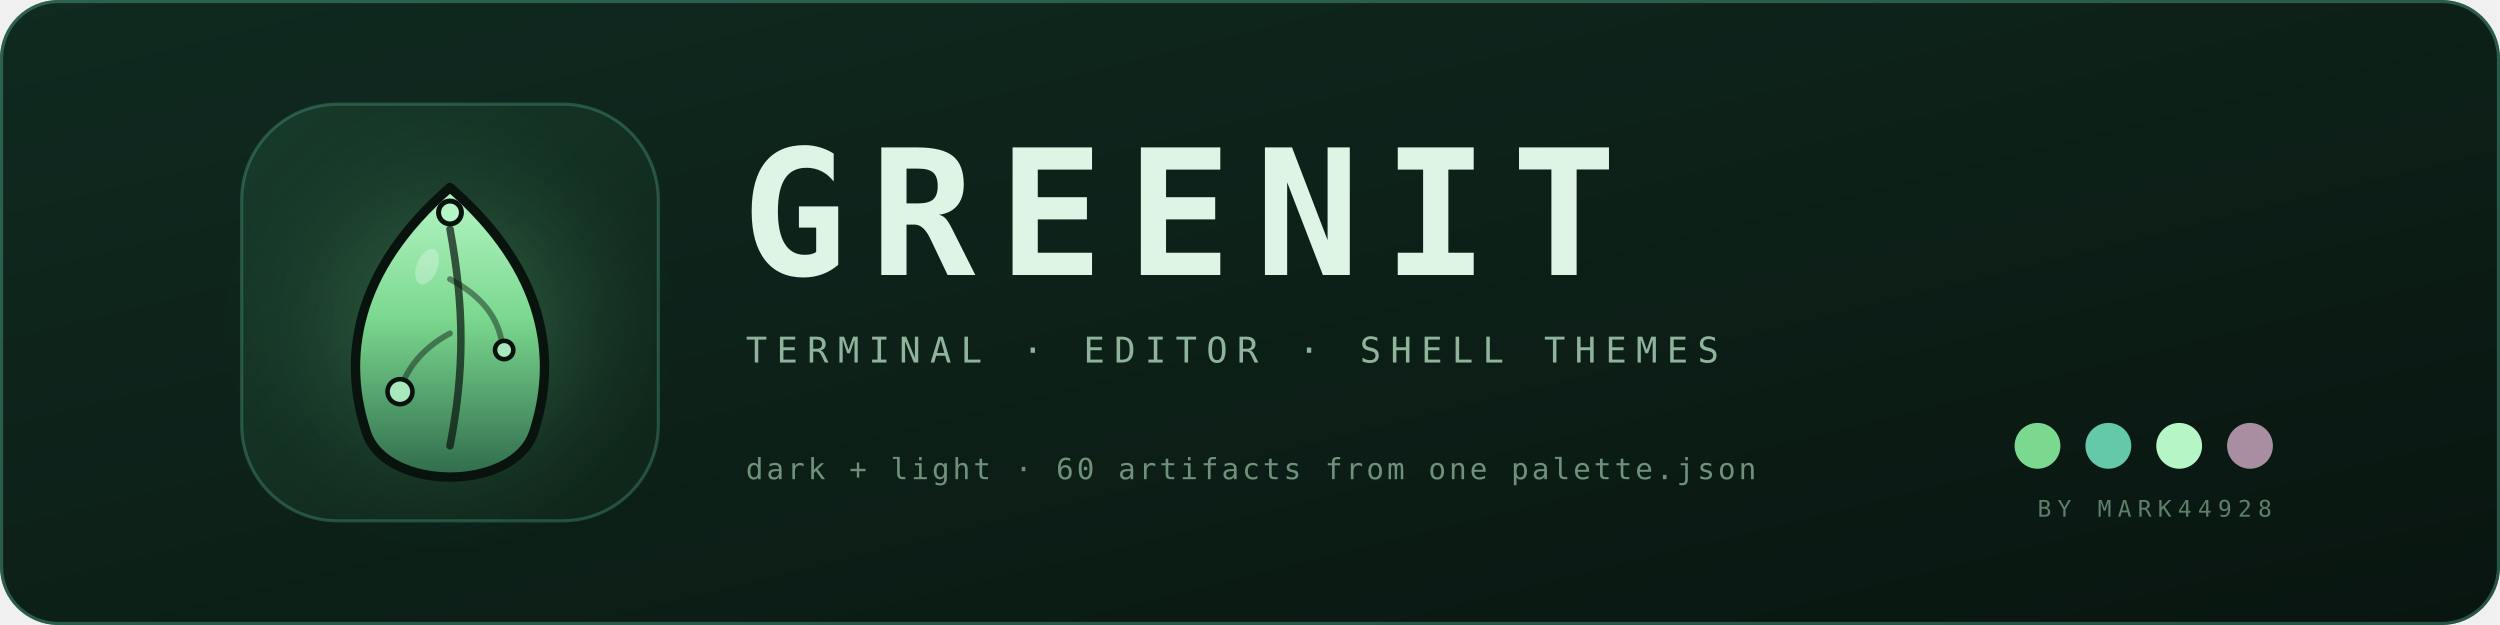
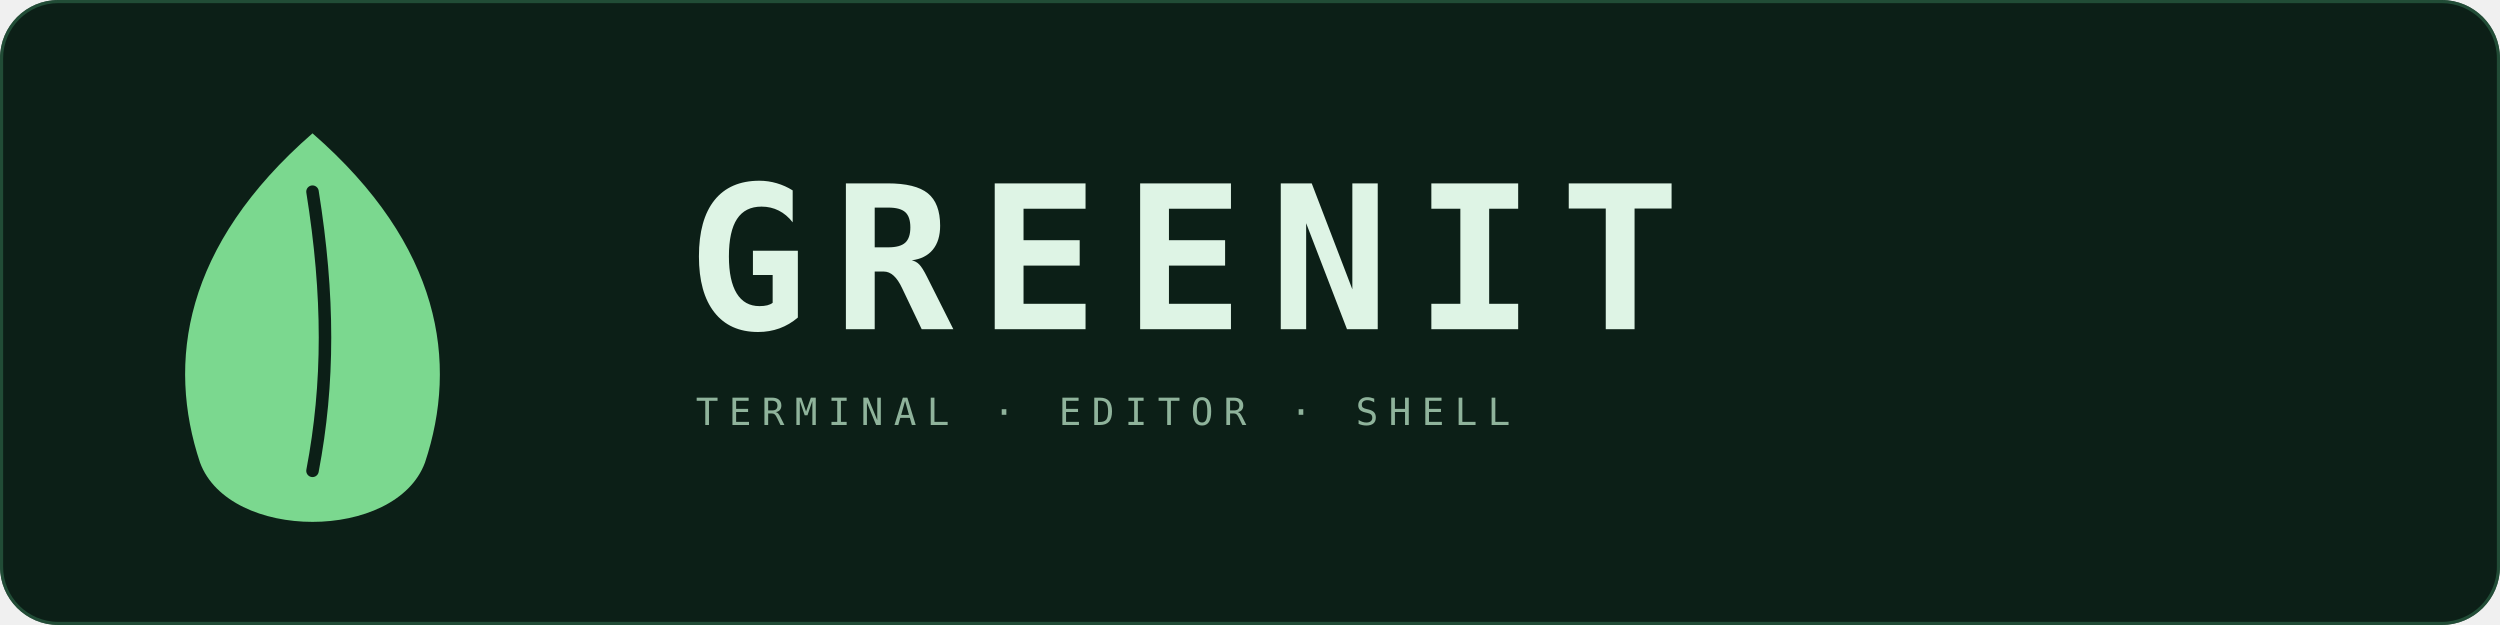
<svg xmlns="http://www.w3.org/2000/svg" viewBox="0 0 1200 300" role="img" aria-labelledby="t d">
-   <defs>
-     <linearGradient id="card" x1="0" y1="0" x2="1" y2="1">
-       <stop offset="0" stop-color="#102A20" />
-       <stop offset="0.55" stop-color="#0C1F17" />
-       <stop offset="1" stop-color="#091510" />
-     </linearGradient>
-     <linearGradient id="tile" x1="0" y1="0" x2="1" y2="1">
-       <stop offset="0" stop-color="#183B2B" />
-       <stop offset="1" stop-color="#0E2419" />
-     </linearGradient>
-     <linearGradient id="leaf" x1="0" y1="0" x2="0" y2="1">
-       <stop offset="0" stop-color="#B6F5C6" />
-       <stop offset="0.45" stop-color="#7BD88F" />
-       <stop offset="1" stop-color="#2F6B4C" />
-     </linearGradient>
-     <linearGradient id="edge" x1="0" y1="0" x2="1" y2="0">
-       <stop offset="0" stop-color="#63C9A8" />
-       <stop offset="1" stop-color="#63C9A8" stop-opacity="0" />
-     </linearGradient>
-     <radialGradient id="glow" cx="0.5" cy="0.5" r="0.5">
-       <stop offset="0" stop-color="#7BD88F" stop-opacity="0.32" />
-       <stop offset="0.65" stop-color="#7BD88F" stop-opacity="0.08" />
-       <stop offset="1" stop-color="#7BD88F" stop-opacity="0" />
-     </radialGradient>
-     <filter id="soft" x="-40%" y="-40%" width="180%" height="180%">
-       <feGaussianBlur stdDeviation="14" />
-     </filter>
-   </defs>
-   <rect width="1200" height="300" rx="28" fill="url(#card)" />
-   <rect x="0.75" y="0.75" width="1198.5" height="298.5" rx="27.25" fill="none" stroke="#63C9A8" stroke-opacity="0.35" stroke-width="1.5" />
-   <g transform="translate(116 50)">
-     <rect width="200" height="200" rx="46" fill="url(#tile)" stroke="#63C9A8" stroke-opacity="0.28" stroke-width="1.5" />
-     <circle cx="100" cy="106" r="96" fill="url(#glow)" filter="url(#soft)" />
-     <g transform="translate(100 104)">
-       <path d="M0,-64 C 46,-24 52,18 40,54 C 30,82 -30,82 -40,54 C -52,18 -46,-24 0,-64 Z" fill="url(#leaf)" stroke="#08130D" stroke-width="4.5" stroke-linejoin="round" />
-       <path d="M0,-44 C 7,-6 7,24 0,60" fill="none" stroke="#08130D" stroke-width="3.6" stroke-linecap="round" opacity="0.7" />
-       <path d="M0,-20 C 15,-12 23,-2 25,11" fill="none" stroke="#08130D" stroke-width="2.8" stroke-linecap="round" opacity="0.45" />
-       <path d="M0,6 C -15,14 -23,26 -25,38" fill="none" stroke="#08130D" stroke-width="2.8" stroke-linecap="round" opacity="0.45" />
-       <circle cx="0" cy="-52" r="5.5" fill="#B6F5C6" stroke="#08130D" stroke-width="2.4" />
-       <circle cx="-24" cy="34" r="6" fill="#A8E8BC" stroke="#08130D" stroke-width="2.2" />
-       <circle cx="26" cy="14" r="4.4" fill="#A8E8BC" stroke="#08130D" stroke-width="2.2" />
-       <ellipse cx="-11" cy="-26" rx="5" ry="9" transform="rotate(22 -11 -26)" fill="#FFFFFF" opacity="0.28" />
-     </g>
+   <rect width="1200" height="300" rx="28" fill="#0C1F17" />
+   <rect x="0.75" y="0.75" width="1198.5" height="298.5" rx="27.25" fill="none" stroke="#2F6B4C" stroke-opacity="0.6" stroke-width="1.5" />
+   <g transform="translate(150 150)">
+     <path d="M0,-86 C 62,-32 70,24 54,72 C 40,110 -40,110 -54,72 C -70,24 -62,-32 0,-86 Z" fill="#7BD88F" />
+     <path d="M0,-58 C 8,-8 8,34 0,76" fill="none" stroke="#0C1F17" stroke-width="6" stroke-linecap="round" />
  </g>
-   <text x="356" y="132" font-family="ui-monospace,SFMono-Regular,Menlo,Consolas,monospace" font-size="84" font-weight="800" letter-spacing="11" fill="#DEF4E5">GREENIT</text>
-   <text x="358" y="174" font-family="ui-monospace,SFMono-Regular,Menlo,Consolas,monospace" font-size="17" letter-spacing="4.5" fill="#8FB39B">TERMINAL · EDITOR · SHELL THEMES</text>
-   <line x1="358" y1="196" x2="780" y2="196" stroke="url(#edge)" stroke-width="2" />
-   <text x="358" y="230" font-family="ui-monospace,SFMono-Regular,Menlo,Consolas,monospace" font-size="14" letter-spacing="1.5" fill="#6F917B">dark + light · 60 artifacts from one palette.json</text>
-   <g transform="translate(978 214)">
-     <circle cx="0" cy="0" r="11" fill="#7BD88F" />
-     <circle cx="34" cy="0" r="11" fill="#63C9A8" />
-     <circle cx="68" cy="0" r="11" fill="#B6F5C6" />
-     <circle cx="102" cy="0" r="11" fill="#A88EA0" />
-   </g>
-   <text x="978" y="248" font-family="ui-monospace,SFMono-Regular,Menlo,Consolas,monospace" font-size="11" letter-spacing="3" fill="#5E7F6B">BY MARK44928</text>
+   <text x="330" y="158" font-family="ui-monospace,SFMono-Regular,Menlo,Consolas,monospace" font-size="96" font-weight="700" letter-spacing="12" fill="#DEF4E5">GREENIT</text>
+   <text x="334" y="204" font-family="ui-monospace,SFMono-Regular,Menlo,Consolas,monospace" font-size="18" letter-spacing="5" fill="#8FB39B">TERMINAL · EDITOR · SHELL</text>
</svg>
